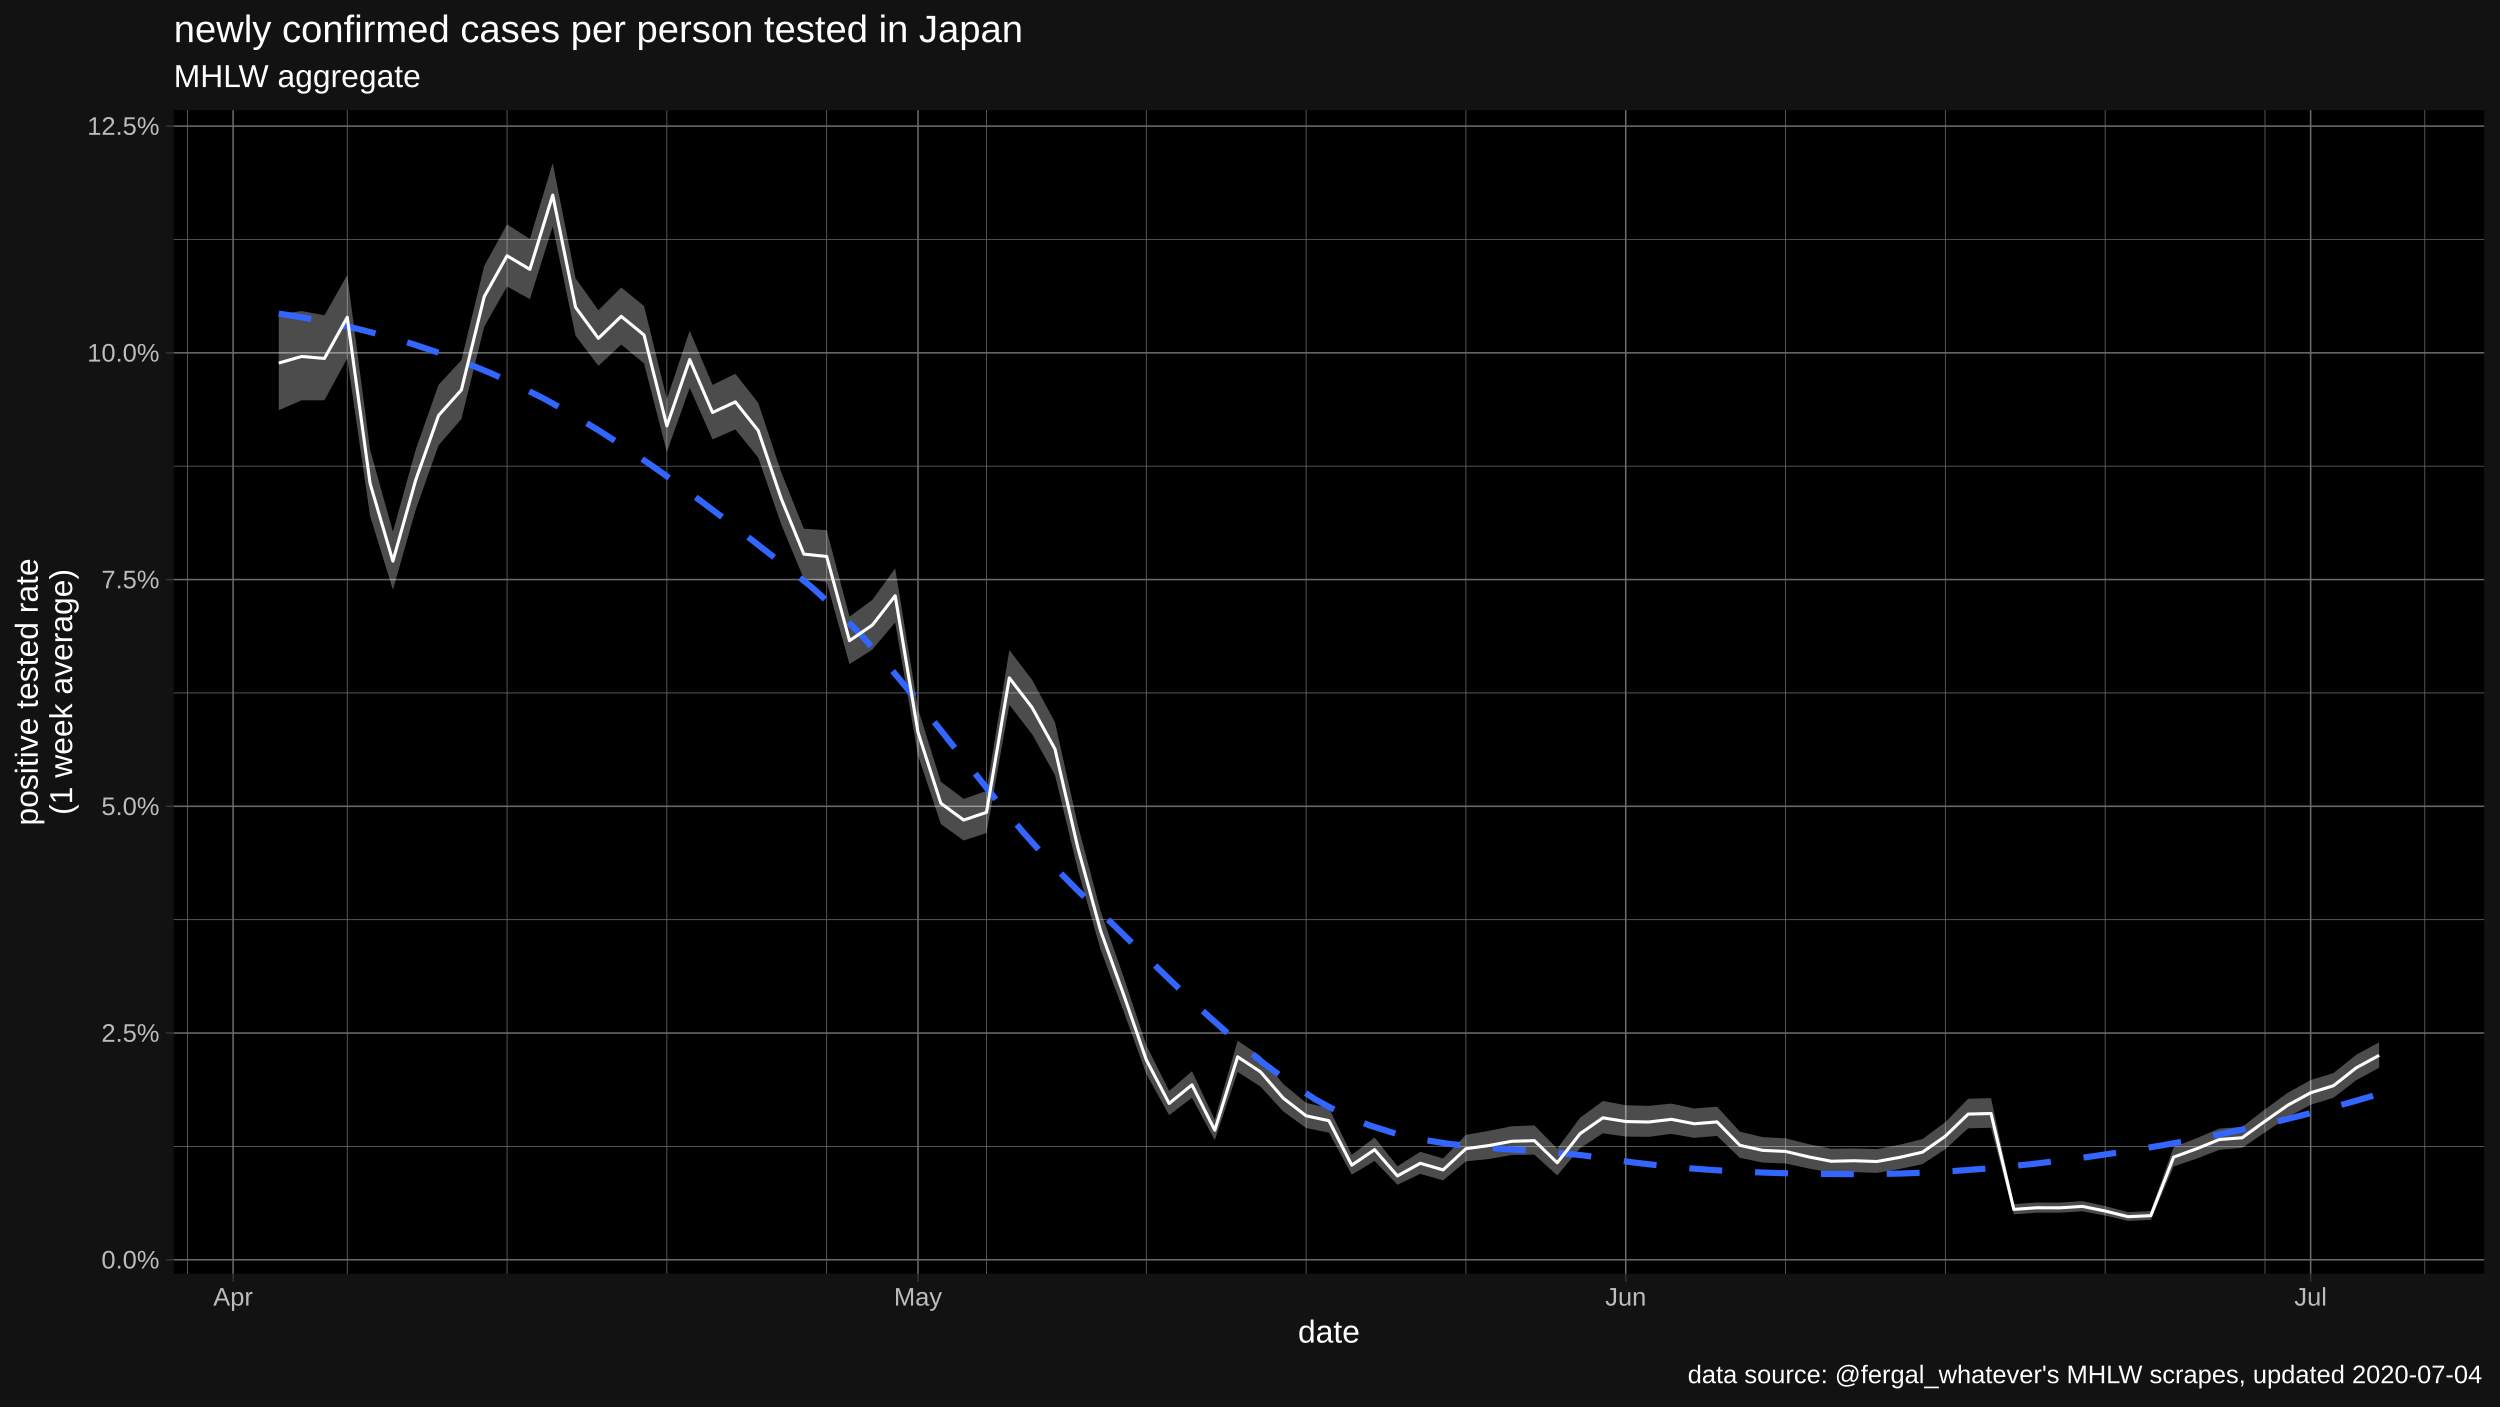
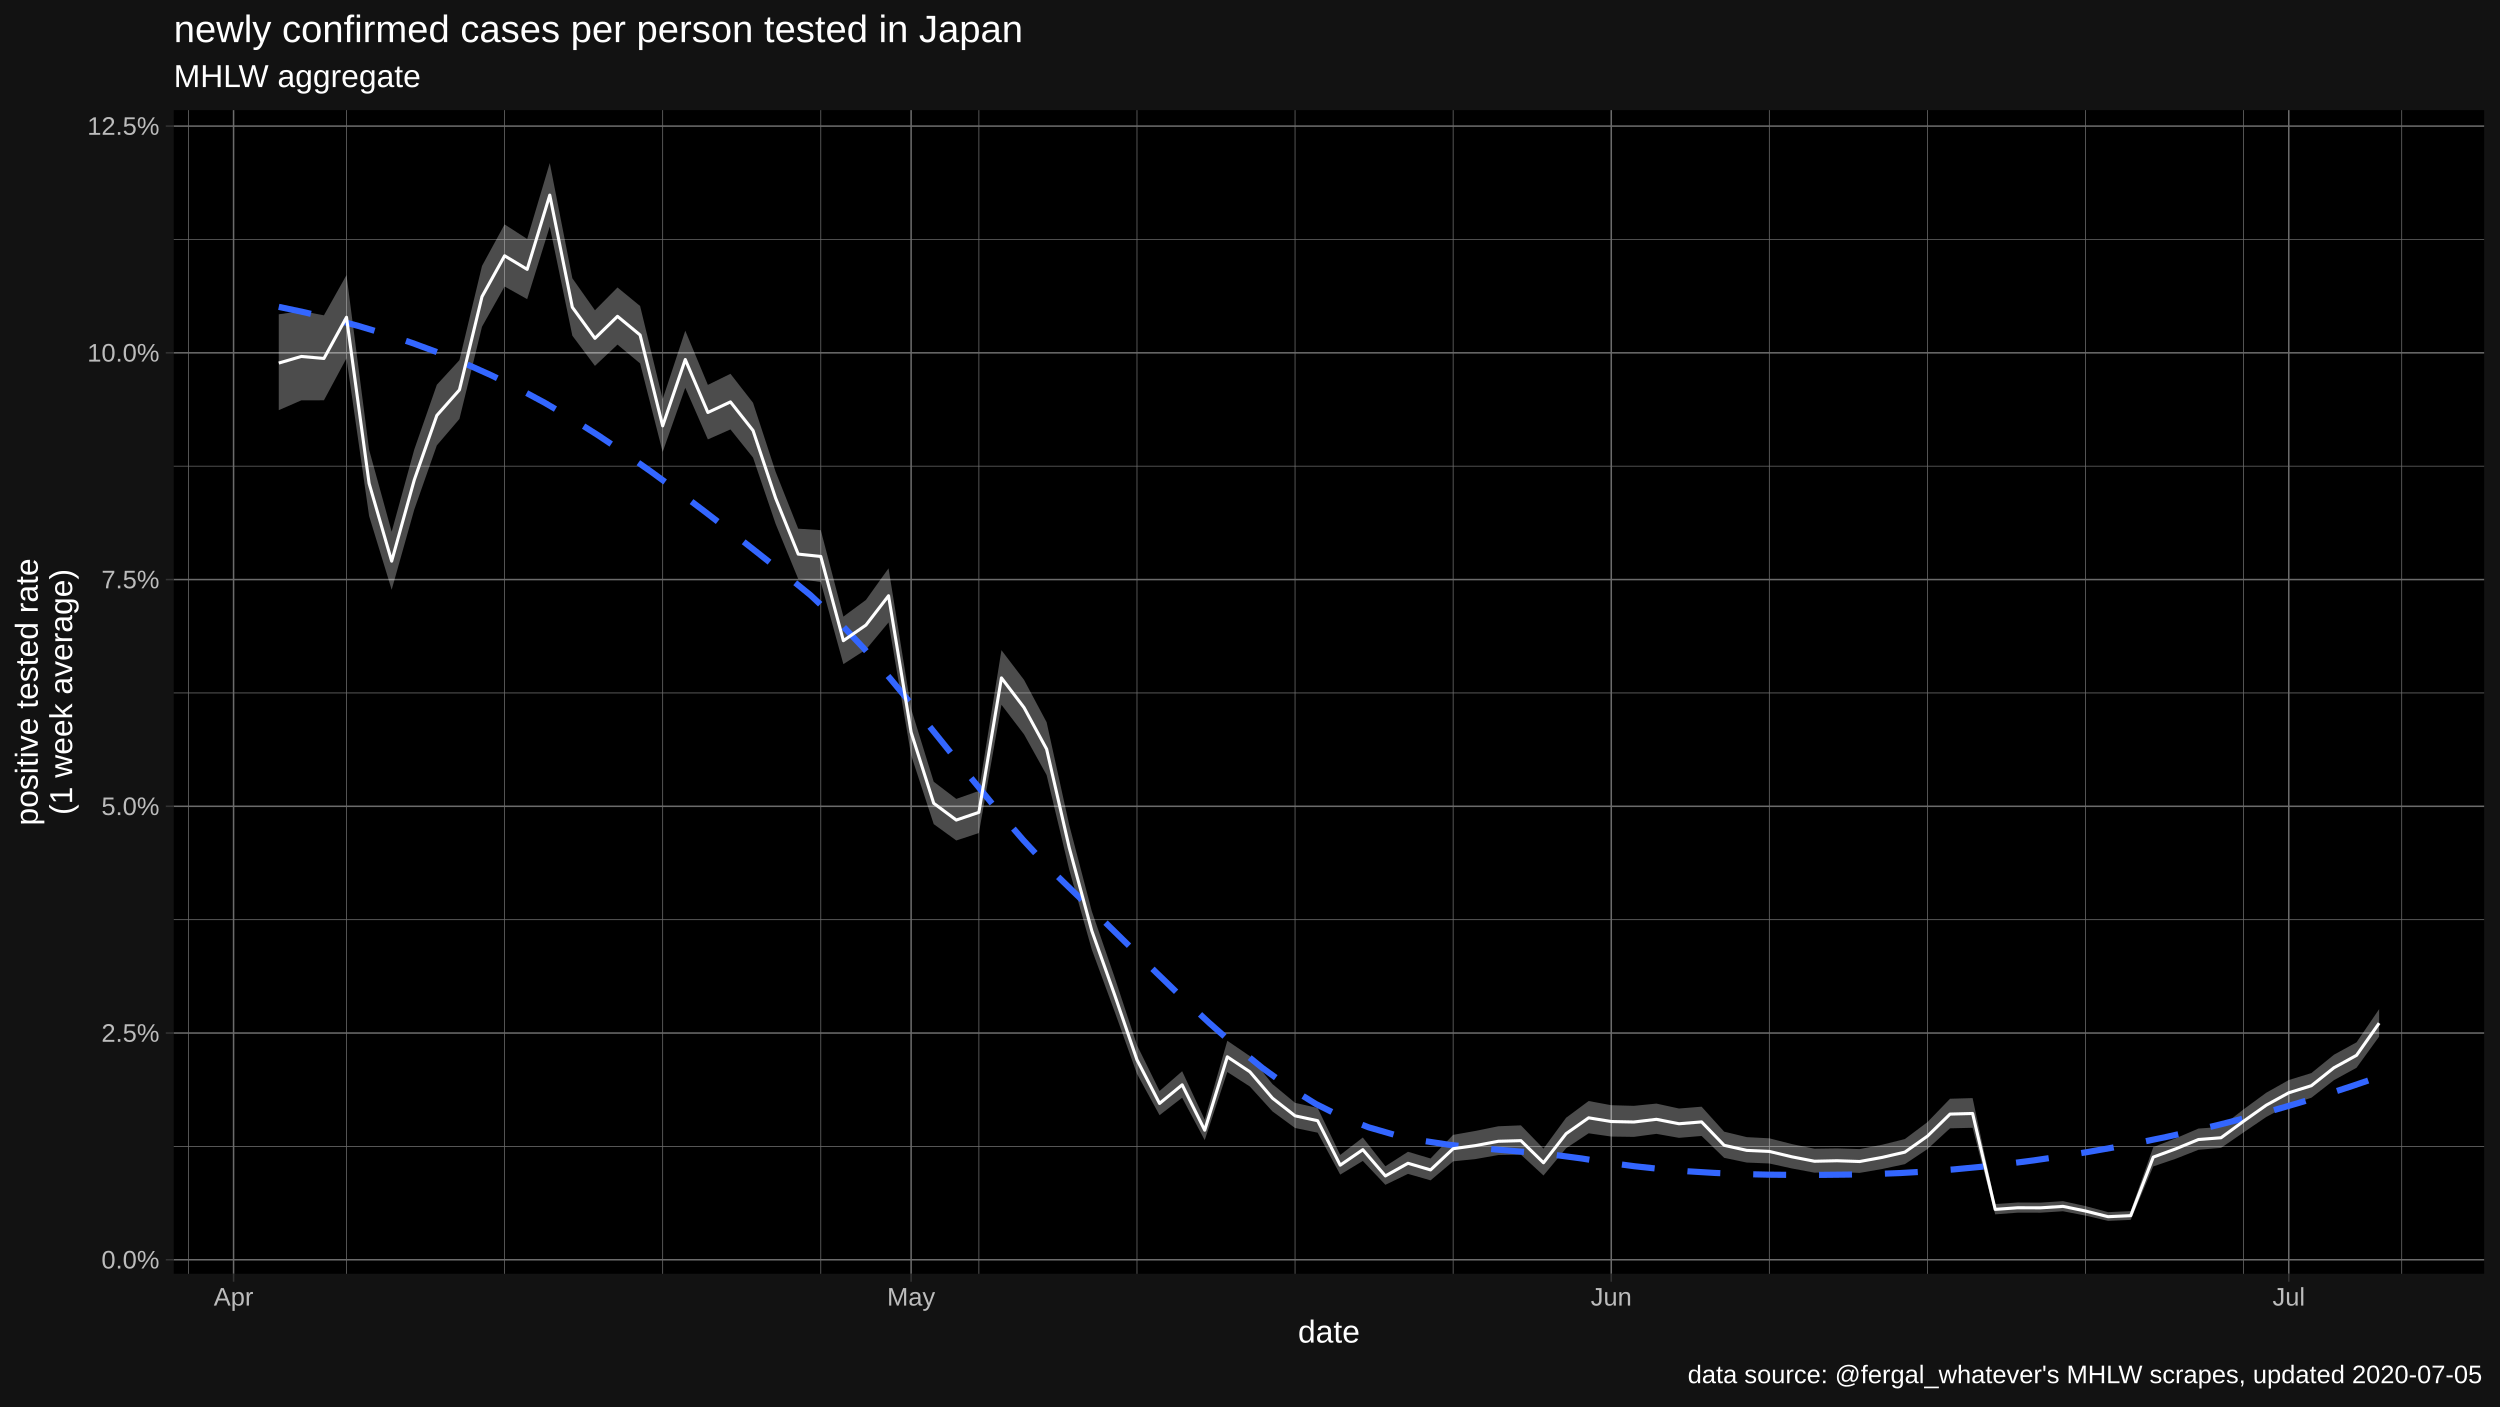
<svg xmlns="http://www.w3.org/2000/svg" viewBox="0 0 864.00 486.00">
  <defs>
    <style type="text/css">
    line, polyline, polygon, path, rect, circle {
      fill: none;
      stroke: #000000;
      stroke-linecap: round;
      stroke-linejoin: round;
      stroke-miterlimit: 10.00;
    }
  </style>
  </defs>
  <rect width="100%" height="100%" style="stroke: none; fill: #FFFFFF;" />
  <rect x="0.00" y="0.00" width="864.00" height="486.00" style="stroke-width: 1.07; stroke: #121212; fill: #121212;" />
  <defs>
    <clipPath id="cpNjAuMDR8ODU4LjUyfDQ0MC4yMnwzOC4wNw==">
      <rect x="60.04" y="38.07" width="798.48" height="402.15" />
    </clipPath>
  </defs>
  <rect x="60.04" y="38.07" width="798.48" height="402.15" style="stroke-width: 1.07; stroke: none; fill: #000000;" clip-path="url(#cpNjAuMDR8ODU4LjUyfDQ0MC4yMnwzOC4wNw==)" />
  <polyline points="60.04,396.19 858.52,396.19 " style="stroke-width: 0.27; stroke: #6B6B6B; stroke-linecap: butt;" clip-path="url(#cpNjAuMDR8ODU4LjUyfDQ0MC4yMnwzOC4wNw==)" />
  <polyline points="60.04,317.83 858.52,317.83 " style="stroke-width: 0.27; stroke: #6B6B6B; stroke-linecap: butt;" clip-path="url(#cpNjAuMDR8ODU4LjUyfDQ0MC4yMnwzOC4wNw==)" />
  <polyline points="60.04,239.47 858.52,239.47 " style="stroke-width: 0.27; stroke: #6B6B6B; stroke-linecap: butt;" clip-path="url(#cpNjAuMDR8ODU4LjUyfDQ0MC4yMnwzOC4wNw==)" />
  <polyline points="60.04,161.11 858.52,161.11 " style="stroke-width: 0.27; stroke: #6B6B6B; stroke-linecap: butt;" clip-path="url(#cpNjAuMDR8ODU4LjUyfDQ0MC4yMnwzOC4wNw==)" />
  <polyline points="60.04,82.75 858.52,82.75 " style="stroke-width: 0.27; stroke: #6B6B6B; stroke-linecap: butt;" clip-path="url(#cpNjAuMDR8ODU4LjUyfDQ0MC4yMnwzOC4wNw==)" />
-   <polyline points="64.77,440.22 64.77,38.07 " style="stroke-width: 0.27; stroke: #6B6B6B; stroke-linecap: butt;" clip-path="url(#cpNjAuMDR8ODU4LjUyfDQ0MC4yMnwzOC4wNw==)" />
-   <polyline points="120.01,440.22 120.01,38.07 " style="stroke-width: 0.27; stroke: #6B6B6B; stroke-linecap: butt;" clip-path="url(#cpNjAuMDR8ODU4LjUyfDQ0MC4yMnwzOC4wNw==)" />
-   <polyline points="175.24,440.22 175.24,38.07 " style="stroke-width: 0.27; stroke: #6B6B6B; stroke-linecap: butt;" clip-path="url(#cpNjAuMDR8ODU4LjUyfDQ0MC4yMnwzOC4wNw==)" />
-   <polyline points="230.47,440.22 230.47,38.07 " style="stroke-width: 0.27; stroke: #6B6B6B; stroke-linecap: butt;" clip-path="url(#cpNjAuMDR8ODU4LjUyfDQ0MC4yMnwzOC4wNw==)" />
-   <polyline points="285.70,440.22 285.70,38.07 " style="stroke-width: 0.27; stroke: #6B6B6B; stroke-linecap: butt;" clip-path="url(#cpNjAuMDR8ODU4LjUyfDQ0MC4yMnwzOC4wNw==)" />
-   <polyline points="340.93,440.22 340.93,38.07 " style="stroke-width: 0.27; stroke: #6B6B6B; stroke-linecap: butt;" clip-path="url(#cpNjAuMDR8ODU4LjUyfDQ0MC4yMnwzOC4wNw==)" />
-   <polyline points="396.16,440.22 396.16,38.07 " style="stroke-width: 0.27; stroke: #6B6B6B; stroke-linecap: butt;" clip-path="url(#cpNjAuMDR8ODU4LjUyfDQ0MC4yMnwzOC4wNw==)" />
-   <polyline points="451.39,440.22 451.39,38.07 " style="stroke-width: 0.27; stroke: #6B6B6B; stroke-linecap: butt;" clip-path="url(#cpNjAuMDR8ODU4LjUyfDQ0MC4yMnwzOC4wNw==)" />
-   <polyline points="506.62,440.22 506.62,38.07 " style="stroke-width: 0.27; stroke: #6B6B6B; stroke-linecap: butt;" clip-path="url(#cpNjAuMDR8ODU4LjUyfDQ0MC4yMnwzOC4wNw==)" />
-   <polyline points="617.08,440.22 617.08,38.07 " style="stroke-width: 0.27; stroke: #6B6B6B; stroke-linecap: butt;" clip-path="url(#cpNjAuMDR8ODU4LjUyfDQ0MC4yMnwzOC4wNw==)" />
-   <polyline points="672.31,440.22 672.31,38.07 " style="stroke-width: 0.27; stroke: #6B6B6B; stroke-linecap: butt;" clip-path="url(#cpNjAuMDR8ODU4LjUyfDQ0MC4yMnwzOC4wNw==)" />
-   <polyline points="727.54,440.22 727.54,38.07 " style="stroke-width: 0.27; stroke: #6B6B6B; stroke-linecap: butt;" clip-path="url(#cpNjAuMDR8ODU4LjUyfDQ0MC4yMnwzOC4wNw==)" />
-   <polyline points="782.78,440.22 782.78,38.07 " style="stroke-width: 0.27; stroke: #6B6B6B; stroke-linecap: butt;" clip-path="url(#cpNjAuMDR8ODU4LjUyfDQ0MC4yMnwzOC4wNw==)" />
-   <polyline points="838.01,440.22 838.01,38.07 " style="stroke-width: 0.27; stroke: #6B6B6B; stroke-linecap: butt;" clip-path="url(#cpNjAuMDR8ODU4LjUyfDQ0MC4yMnwzOC4wNw==)" />
+   <polyline points="65.11,440.22 65.11,38.07 " style="stroke-width: 0.27; stroke: #6B6B6B; stroke-linecap: butt;" clip-path="url(#cpNjAuMDR8ODU4LjUyfDQ0MC4yMnwzOC4wNw==)" />
+   <polyline points="119.75,440.22 119.75,38.07 " style="stroke-width: 0.27; stroke: #6B6B6B; stroke-linecap: butt;" clip-path="url(#cpNjAuMDR8ODU4LjUyfDQ0MC4yMnwzOC4wNw==)" />
+   <polyline points="174.39,440.22 174.39,38.07 " style="stroke-width: 0.27; stroke: #6B6B6B; stroke-linecap: butt;" clip-path="url(#cpNjAuMDR8ODU4LjUyfDQ0MC4yMnwzOC4wNw==)" />
+   <polyline points="229.02,440.22 229.02,38.07 " style="stroke-width: 0.27; stroke: #6B6B6B; stroke-linecap: butt;" clip-path="url(#cpNjAuMDR8ODU4LjUyfDQ0MC4yMnwzOC4wNw==)" />
+   <polyline points="283.66,440.22 283.66,38.07 " style="stroke-width: 0.27; stroke: #6B6B6B; stroke-linecap: butt;" clip-path="url(#cpNjAuMDR8ODU4LjUyfDQ0MC4yMnwzOC4wNw==)" />
+   <polyline points="338.30,440.22 338.30,38.07 " style="stroke-width: 0.27; stroke: #6B6B6B; stroke-linecap: butt;" clip-path="url(#cpNjAuMDR8ODU4LjUyfDQ0MC4yMnwzOC4wNw==)" />
+   <polyline points="392.94,440.22 392.94,38.07 " style="stroke-width: 0.27; stroke: #6B6B6B; stroke-linecap: butt;" clip-path="url(#cpNjAuMDR8ODU4LjUyfDQ0MC4yMnwzOC4wNw==)" />
+   <polyline points="447.57,440.22 447.57,38.07 " style="stroke-width: 0.27; stroke: #6B6B6B; stroke-linecap: butt;" clip-path="url(#cpNjAuMDR8ODU4LjUyfDQ0MC4yMnwzOC4wNw==)" />
+   <polyline points="502.21,440.22 502.21,38.07 " style="stroke-width: 0.27; stroke: #6B6B6B; stroke-linecap: butt;" clip-path="url(#cpNjAuMDR8ODU4LjUyfDQ0MC4yMnwzOC4wNw==)" />
+   <polyline points="611.48,440.22 611.48,38.07 " style="stroke-width: 0.27; stroke: #6B6B6B; stroke-linecap: butt;" clip-path="url(#cpNjAuMDR8ODU4LjUyfDQ0MC4yMnwzOC4wNw==)" />
+   <polyline points="666.12,440.22 666.12,38.07 " style="stroke-width: 0.27; stroke: #6B6B6B; stroke-linecap: butt;" clip-path="url(#cpNjAuMDR8ODU4LjUyfDQ0MC4yMnwzOC4wNw==)" />
+   <polyline points="720.76,440.22 720.76,38.07 " style="stroke-width: 0.27; stroke: #6B6B6B; stroke-linecap: butt;" clip-path="url(#cpNjAuMDR8ODU4LjUyfDQ0MC4yMnwzOC4wNw==)" />
+   <polyline points="775.39,440.22 775.39,38.07 " style="stroke-width: 0.27; stroke: #6B6B6B; stroke-linecap: butt;" clip-path="url(#cpNjAuMDR8ODU4LjUyfDQ0MC4yMnwzOC4wNw==)" />
+   <polyline points="830.03,440.22 830.03,38.07 " style="stroke-width: 0.27; stroke: #6B6B6B; stroke-linecap: butt;" clip-path="url(#cpNjAuMDR8ODU4LjUyfDQ0MC4yMnwzOC4wNw==)" />
  <polyline points="60.04,435.37 858.52,435.37 " style="stroke-width: 0.53; stroke: #6B6B6B; stroke-linecap: butt;" clip-path="url(#cpNjAuMDR8ODU4LjUyfDQ0MC4yMnwzOC4wNw==)" />
  <polyline points="60.04,357.01 858.52,357.01 " style="stroke-width: 0.53; stroke: #6B6B6B; stroke-linecap: butt;" clip-path="url(#cpNjAuMDR8ODU4LjUyfDQ0MC4yMnwzOC4wNw==)" />
  <polyline points="60.04,278.65 858.52,278.65 " style="stroke-width: 0.53; stroke: #6B6B6B; stroke-linecap: butt;" clip-path="url(#cpNjAuMDR8ODU4LjUyfDQ0MC4yMnwzOC4wNw==)" />
  <polyline points="60.04,200.29 858.52,200.29 " style="stroke-width: 0.53; stroke: #6B6B6B; stroke-linecap: butt;" clip-path="url(#cpNjAuMDR8ODU4LjUyfDQ0MC4yMnwzOC4wNw==)" />
  <polyline points="60.04,121.93 858.52,121.93 " style="stroke-width: 0.53; stroke: #6B6B6B; stroke-linecap: butt;" clip-path="url(#cpNjAuMDR8ODU4LjUyfDQ0MC4yMnwzOC4wNw==)" />
  <polyline points="60.04,43.57 858.52,43.57 " style="stroke-width: 0.53; stroke: #6B6B6B; stroke-linecap: butt;" clip-path="url(#cpNjAuMDR8ODU4LjUyfDQ0MC4yMnwzOC4wNw==)" />
-   <polyline points="80.56,440.22 80.56,38.07 " style="stroke-width: 0.53; stroke: #6B6B6B; stroke-linecap: butt;" clip-path="url(#cpNjAuMDR8ODU4LjUyfDQ0MC4yMnwzOC4wNw==)" />
-   <polyline points="317.26,440.22 317.26,38.07 " style="stroke-width: 0.53; stroke: #6B6B6B; stroke-linecap: butt;" clip-path="url(#cpNjAuMDR8ODU4LjUyfDQ0MC4yMnwzOC4wNw==)" />
-   <polyline points="561.85,440.22 561.85,38.07 " style="stroke-width: 0.53; stroke: #6B6B6B; stroke-linecap: butt;" clip-path="url(#cpNjAuMDR8ODU4LjUyfDQ0MC4yMnwzOC4wNw==)" />
-   <polyline points="798.56,440.22 798.56,38.07 " style="stroke-width: 0.53; stroke: #6B6B6B; stroke-linecap: butt;" clip-path="url(#cpNjAuMDR8ODU4LjUyfDQ0MC4yMnwzOC4wNw==)" />
-   <polygon points="96.34,108.62 104.23,107.50 112.12,108.97 120.01,95.06 127.90,155.43 135.79,183.76 143.68,155.34 151.57,132.97 159.46,124.47 167.35,91.90 175.24,77.55 183.13,82.59 191.02,56.35 198.91,96.16 206.80,107.23 214.69,99.35 222.58,105.76 230.47,137.94 238.36,114.28 246.25,133.02 254.14,129.18 262.03,139.20 269.92,163.04 277.81,182.71 285.70,183.23 293.59,213.10 301.48,207.33 309.37,196.41 317.26,244.94 325.15,270.16 333.04,276.10 340.93,273.35 348.82,224.70 356.71,234.97 364.60,249.60 372.49,285.08 380.38,314.93 388.27,337.50 396.16,361.19 404.05,377.05 411.94,370.21 419.83,386.94 427.72,359.68 435.61,365.00 443.50,374.65 451.39,381.14 459.28,382.91 467.17,399.15 475.06,393.13 482.95,403.06 490.84,398.05 498.73,400.37 506.62,392.21 514.51,390.83 522.40,389.24 530.29,388.92 538.18,396.97 546.07,386.30 553.96,380.51 561.85,381.96 569.74,382.18 577.63,381.40 585.52,383.10 593.41,382.47 601.30,391.10 609.19,392.99 617.08,393.40 624.97,395.40 632.86,397.00 640.75,396.88 648.64,397.13 656.53,395.61 664.42,393.66 672.31,387.81 680.20,379.73 688.09,379.50 695.98,416.12 703.87,415.58 711.76,415.63 719.65,415.11 727.54,416.83 735.43,418.92 743.32,418.56 751.21,396.46 759.11,393.37 767.00,390.03 774.89,389.47 782.78,383.39 790.67,377.65 798.56,373.26 806.45,370.85 814.34,364.50 822.23,360.22 822.23,369.02 814.34,373.30 806.45,379.38 798.56,381.82 790.67,386.04 782.78,391.35 774.89,396.71 767.00,397.37 759.11,400.45 751.21,403.12 743.32,421.59 735.43,421.94 727.54,420.11 719.65,418.61 711.76,419.11 703.87,419.10 695.98,419.68 688.09,389.76 680.20,389.95 672.31,397.13 664.42,402.33 656.53,404.00 648.64,405.35 640.75,405.07 632.86,405.28 624.97,403.82 617.08,402.10 609.19,401.78 601.30,400.15 593.41,392.59 585.52,393.24 577.63,391.86 569.74,392.91 561.85,392.79 553.96,391.67 546.07,396.83 538.18,406.25 530.29,399.04 522.40,399.18 514.51,400.56 506.62,401.36 498.73,407.93 490.84,405.69 482.95,409.47 475.06,401.22 467.17,405.95 459.28,391.45 451.39,389.83 443.50,384.11 435.61,375.51 427.72,370.48 419.83,394.03 411.94,379.37 404.05,385.41 396.16,371.12 388.27,349.37 380.38,328.19 372.49,300.53 364.60,267.85 356.71,253.80 348.82,243.56 340.93,287.90 333.04,290.47 325.15,284.81 317.26,260.98 309.37,215.11 301.48,224.50 293.59,229.52 285.70,201.16 277.81,200.08 269.92,181.05 262.03,158.15 254.14,148.41 246.25,151.86 238.36,134.01 230.47,156.22 222.58,125.60 214.69,119.09 206.80,126.45 198.91,116.01 191.02,78.30 183.13,103.39 175.24,99.02 167.35,112.91 159.46,144.79 151.57,153.92 143.68,176.13 135.79,203.82 127.90,178.33 120.01,123.82 112.12,138.34 104.23,138.36 96.34,141.75 " style="stroke-width: 1.07; stroke: none; fill: #FFFFFF; fill-opacity: 0.30;" clip-path="url(#cpNjAuMDR8ODU4LjUyfDQ0MC4yMnwzOC4wNw==)" />
-   <polyline points="96.34,108.37 105.52,109.88 114.71,111.66 123.90,113.73 133.09,116.10 142.28,118.80 151.47,121.85 160.65,125.26 169.84,129.06 179.03,133.26 188.22,137.90 197.41,143.01 206.60,148.55 215.79,154.46 224.97,160.71 234.16,167.24 243.35,174.01 252.54,180.97 261.73,188.08 270.92,195.27 280.11,202.56 289.29,210.88 298.48,220.42 307.67,230.88 316.86,242.00 326.05,253.52 335.24,265.14 344.42,276.60 353.61,287.63 362.80,297.95 371.99,307.29 381.18,316.09 390.37,325.05 399.56,334.03 408.74,342.87 417.93,351.44 427.12,359.58 436.31,367.16 445.50,374.02 454.69,380.02 463.87,385.00 473.06,388.86 482.25,391.75 491.44,393.84 500.63,395.30 509.82,396.31 519.01,397.03 528.19,397.64 537.38,398.31 546.57,399.22 555.76,400.51 564.95,401.80 574.14,402.87 583.33,403.73 592.51,404.40 601.70,404.92 610.89,405.29 620.08,405.54 629.27,405.70 638.46,405.78 647.64,405.77 656.83,405.58 666.02,405.22 675.21,404.70 684.40,404.02 693.59,403.19 702.78,402.23 711.96,401.13 721.15,399.91 730.34,398.57 739.53,397.13 748.72,395.56 757.91,393.86 767.10,392.02 776.28,390.05 785.47,387.94 794.66,385.69 803.85,383.30 813.04,380.76 822.23,378.08 " style="stroke-width: 2.13; stroke: #3366FF; stroke-dasharray: 11.38,11.38; stroke-linecap: butt;" clip-path="url(#cpNjAuMDR8ODU4LjUyfDQ0MC4yMnwzOC4wNw==)" />
-   <polyline points="96.34,125.48 104.23,123.19 112.12,123.88 120.01,109.65 127.90,167.05 135.79,193.93 143.68,165.87 151.57,143.57 159.46,134.75 167.35,102.51 175.24,88.40 183.13,93.09 191.02,67.43 198.91,106.19 206.80,116.93 214.69,109.32 222.58,115.78 230.47,147.18 238.36,124.25 246.25,142.55 254.14,138.90 262.03,148.78 269.92,172.15 277.81,191.50 285.70,192.31 293.59,221.42 301.48,216.03 309.37,205.89 317.26,253.08 325.15,277.61 333.04,283.41 340.93,280.75 348.82,234.28 356.71,244.55 364.60,258.89 372.49,292.95 380.38,321.70 388.27,343.58 396.16,366.28 404.05,381.35 411.94,374.92 419.83,390.59 427.72,365.23 435.61,370.41 443.50,379.53 451.39,385.63 459.28,387.32 467.17,402.68 475.06,397.33 482.95,406.40 490.84,402.03 498.73,404.32 506.62,396.99 514.51,395.91 522.40,394.43 530.29,394.21 538.18,401.85 546.07,391.80 553.96,386.32 561.85,387.60 569.74,387.77 577.63,386.84 585.52,388.37 593.41,387.73 601.30,395.82 609.19,397.57 617.08,397.93 624.97,399.80 632.86,401.33 640.75,401.15 648.64,401.42 656.53,399.99 664.42,398.18 672.31,392.66 680.20,385.03 688.09,384.82 695.98,417.96 703.87,417.40 711.76,417.43 719.65,416.92 727.54,418.53 735.43,420.49 743.32,420.13 751.21,399.90 759.11,397.03 767.00,393.82 774.89,393.21 782.78,387.49 790.67,381.96 798.56,377.66 806.45,375.22 814.34,369.01 822.23,364.72 " style="stroke-width: 1.07; stroke: #FFFFFF; stroke-linecap: butt;" clip-path="url(#cpNjAuMDR8ODU4LjUyfDQ0MC4yMnwzOC4wNw==)" />
+   <polyline points="80.72,440.22 80.72,38.07 " style="stroke-width: 0.53; stroke: #6B6B6B; stroke-linecap: butt;" clip-path="url(#cpNjAuMDR8ODU4LjUyfDQ0MC4yMnwzOC4wNw==)" />
+   <polyline points="314.88,440.22 314.88,38.07 " style="stroke-width: 0.53; stroke: #6B6B6B; stroke-linecap: butt;" clip-path="url(#cpNjAuMDR8ODU4LjUyfDQ0MC4yMnwzOC4wNw==)" />
+   <polyline points="556.85,440.22 556.85,38.07 " style="stroke-width: 0.53; stroke: #6B6B6B; stroke-linecap: butt;" clip-path="url(#cpNjAuMDR8ODU4LjUyfDQ0MC4yMnwzOC4wNw==)" />
+   <polyline points="791.00,440.22 791.00,38.07 " style="stroke-width: 0.53; stroke: #6B6B6B; stroke-linecap: butt;" clip-path="url(#cpNjAuMDR8ODU4LjUyfDQ0MC4yMnwzOC4wNw==)" />
+   <polygon points="96.34,108.62 104.14,107.50 111.95,108.97 119.75,95.06 127.56,155.43 135.36,183.76 143.17,155.34 150.97,132.97 158.78,124.47 166.58,91.90 174.39,77.55 182.19,82.59 190.00,56.35 197.80,96.16 205.61,107.23 213.41,99.35 221.22,105.76 229.02,137.94 236.83,114.28 244.64,133.02 252.44,129.18 260.25,139.20 268.05,163.04 275.86,182.71 283.66,183.23 291.47,213.10 299.27,207.33 307.08,196.41 314.88,244.94 322.69,270.16 330.49,276.10 338.30,273.35 346.10,224.70 353.91,234.97 361.71,249.60 369.52,285.08 377.33,314.93 385.13,337.50 392.94,361.19 400.74,377.05 408.55,370.21 416.35,386.94 424.16,359.68 431.96,365.00 439.77,374.65 447.57,381.14 455.38,382.91 463.18,399.15 470.99,393.13 478.79,403.06 486.60,398.05 494.40,400.37 502.21,392.21 510.01,390.83 517.82,389.24 525.63,388.92 533.43,396.97 541.24,386.30 549.04,380.51 556.85,381.96 564.65,382.18 572.46,381.40 580.26,383.10 588.07,382.47 595.87,391.10 603.68,392.99 611.48,393.40 619.29,395.40 627.09,397.00 634.90,396.88 642.70,397.13 650.51,395.61 658.32,393.66 666.12,387.81 673.93,379.73 681.73,379.50 689.54,416.12 697.34,415.58 705.15,415.63 712.95,415.11 720.76,416.83 728.56,418.92 736.37,418.56 744.17,396.46 751.98,393.37 759.78,390.03 767.59,389.47 775.39,383.39 783.20,377.65 791.00,373.26 798.81,370.85 806.62,364.50 814.42,360.22 822.23,348.76 822.23,358.24 814.42,369.02 806.62,373.30 798.81,379.38 791.00,381.82 783.20,386.04 775.39,391.35 767.59,396.71 759.78,397.37 751.98,400.45 744.17,403.12 736.37,421.59 728.56,421.94 720.76,420.11 712.95,418.61 705.15,419.11 697.34,419.10 689.54,419.68 681.73,389.76 673.93,389.95 666.12,397.13 658.32,402.33 650.51,404.00 642.70,405.35 634.90,405.07 627.09,405.28 619.29,403.82 611.48,402.10 603.68,401.78 595.87,400.15 588.07,392.59 580.26,393.24 572.46,391.86 564.65,392.91 556.85,392.79 549.04,391.67 541.24,396.83 533.43,406.25 525.63,399.04 517.82,399.18 510.01,400.56 502.21,401.36 494.40,407.93 486.60,405.69 478.79,409.47 470.99,401.22 463.18,405.95 455.38,391.45 447.57,389.83 439.77,384.11 431.96,375.51 424.16,370.48 416.35,394.03 408.55,379.37 400.74,385.41 392.94,371.12 385.13,349.37 377.33,328.19 369.52,300.53 361.71,267.85 353.91,253.80 346.10,243.56 338.30,287.90 330.49,290.47 322.69,284.81 314.88,260.98 307.08,215.11 299.27,224.50 291.47,229.52 283.66,201.16 275.86,200.08 268.05,181.05 260.25,158.15 252.44,148.41 244.64,151.86 236.83,134.01 229.02,156.22 221.22,125.60 213.41,119.09 205.61,126.45 197.80,116.01 190.00,78.30 182.19,103.39 174.39,99.02 166.58,112.91 158.78,144.79 150.97,153.92 143.17,176.13 135.36,203.82 127.56,178.33 119.75,123.82 111.95,138.34 104.14,138.36 96.34,141.75 " style="stroke-width: 1.07; stroke: none; fill: #FFFFFF; fill-opacity: 0.30;" clip-path="url(#cpNjAuMDR8ODU4LjUyfDQ0MC4yMnwzOC4wNw==)" />
+   <polyline points="96.34,106.05 105.52,108.00 114.71,110.20 123.90,112.66 133.09,115.41 142.28,118.47 151.47,121.86 160.65,125.60 169.84,129.72 179.03,134.24 188.22,139.18 197.41,144.57 206.60,150.37 215.79,156.52 224.97,162.98 234.16,169.70 243.35,176.63 252.54,183.73 261.73,190.95 270.92,198.23 280.11,205.69 289.29,214.29 298.48,223.99 307.67,234.53 316.86,245.62 326.05,257.01 335.24,268.43 344.42,279.62 353.61,290.30 362.80,300.22 371.99,309.15 381.18,318.00 390.37,327.03 399.56,336.07 408.74,344.96 417.93,353.54 427.12,361.64 436.31,369.11 445.50,375.78 454.69,381.49 463.87,386.08 473.06,389.62 482.25,392.27 491.44,394.21 500.63,395.61 509.82,396.63 519.01,397.44 528.19,398.22 537.38,399.14 546.57,400.36 555.76,401.83 564.95,403.06 574.14,404.04 583.33,404.80 592.51,405.36 601.70,405.74 610.89,405.96 620.08,406.05 629.27,406.04 638.46,405.94 647.64,405.75 656.83,405.40 666.02,404.86 675.21,404.15 684.40,403.27 693.59,402.23 702.78,401.04 711.96,399.69 721.15,398.20 730.34,396.58 739.53,394.82 748.72,392.92 757.91,390.86 767.10,388.66 776.28,386.30 785.47,383.78 794.66,381.11 803.85,378.28 813.04,375.28 822.23,372.13 " style="stroke-width: 2.13; stroke: #3366FF; stroke-dasharray: 11.38,11.38; stroke-linecap: butt;" clip-path="url(#cpNjAuMDR8ODU4LjUyfDQ0MC4yMnwzOC4wNw==)" />
+   <polyline points="96.34,125.48 104.14,123.19 111.95,123.88 119.75,109.65 127.56,167.05 135.36,193.93 143.17,165.87 150.97,143.57 158.78,134.75 166.58,102.51 174.39,88.40 182.19,93.09 190.00,67.43 197.80,106.19 205.61,116.93 213.41,109.32 221.22,115.78 229.02,147.18 236.83,124.25 244.64,142.55 252.44,138.90 260.25,148.78 268.05,172.15 275.86,191.50 283.66,192.31 291.47,221.42 299.27,216.03 307.08,205.89 314.88,253.08 322.69,277.61 330.49,283.41 338.30,280.75 346.10,234.28 353.91,244.55 361.71,258.89 369.52,292.95 377.33,321.70 385.13,343.58 392.94,366.28 400.74,381.35 408.55,374.92 416.35,390.59 424.16,365.23 431.96,370.41 439.77,379.53 447.57,385.63 455.38,387.32 463.18,402.68 470.99,397.33 478.79,406.40 486.60,402.03 494.40,404.32 502.21,396.99 510.01,395.91 517.82,394.43 525.63,394.21 533.43,401.85 541.24,391.80 549.04,386.32 556.85,387.60 564.65,387.77 572.46,386.84 580.26,388.37 588.07,387.73 595.87,395.82 603.68,397.57 611.48,397.93 619.29,399.80 627.09,401.33 634.90,401.15 642.70,401.42 650.51,399.99 658.32,398.18 666.12,392.66 673.93,385.03 681.73,384.82 689.54,417.96 697.34,417.40 705.15,417.43 712.95,416.92 720.76,418.53 728.56,420.49 736.37,420.13 744.17,399.90 751.98,397.03 759.78,393.82 767.59,393.21 775.39,387.49 783.20,381.96 791.00,377.66 798.81,375.22 806.62,369.01 814.42,364.72 822.23,353.60 " style="stroke-width: 1.07; stroke: #FFFFFF; stroke-linecap: butt;" clip-path="url(#cpNjAuMDR8ODU4LjUyfDQ0MC4yMnwzOC4wNw==)" />
  <defs>
    <clipPath id="cpMC4wMHw4NjQuMDB8NDg2LjAwfDAuMDA=">
      <rect x="0.00" y="0.00" width="864.00" height="486.00" />
    </clipPath>
  </defs>
  <g clip-path="url(#cpMC4wMHw4NjQuMDB8NDg2LjAwfDAuMDA=)">
    <text x="35.05" y="438.40" style="font-size: 8.80px; fill: #BCBCBC; font-family: Liberation Sans;" textLength="20.06px" lengthAdjust="spacingAndGlyphs">0.0%</text>
  </g>
  <g clip-path="url(#cpMC4wMHw4NjQuMDB8NDg2LjAwfDAuMDA=)">
    <text x="35.05" y="360.04" style="font-size: 8.80px; fill: #BCBCBC; font-family: Liberation Sans;" textLength="20.06px" lengthAdjust="spacingAndGlyphs">2.5%</text>
  </g>
  <g clip-path="url(#cpMC4wMHw4NjQuMDB8NDg2LjAwfDAuMDA=)">
    <text x="35.05" y="281.68" style="font-size: 8.80px; fill: #BCBCBC; font-family: Liberation Sans;" textLength="20.06px" lengthAdjust="spacingAndGlyphs">5.0%</text>
  </g>
  <g clip-path="url(#cpMC4wMHw4NjQuMDB8NDg2LjAwfDAuMDA=)">
    <text x="35.05" y="203.32" style="font-size: 8.80px; fill: #BCBCBC; font-family: Liberation Sans;" textLength="20.06px" lengthAdjust="spacingAndGlyphs">7.5%</text>
  </g>
  <g clip-path="url(#cpMC4wMHw4NjQuMDB8NDg2LjAwfDAuMDA=)">
    <text x="30.16" y="124.96" style="font-size: 8.80px; fill: #BCBCBC; font-family: Liberation Sans;" textLength="24.95px" lengthAdjust="spacingAndGlyphs">10.0%</text>
  </g>
  <g clip-path="url(#cpMC4wMHw4NjQuMDB8NDg2LjAwfDAuMDA=)">
    <text x="30.16" y="46.59" style="font-size: 8.80px; fill: #BCBCBC; font-family: Liberation Sans;" textLength="24.95px" lengthAdjust="spacingAndGlyphs">12.5%</text>
  </g>
  <polyline points="57.30,435.37 60.04,435.37 " style="stroke-width: 0.53; stroke: #333333; stroke-linecap: butt;" clip-path="url(#cpMC4wMHw4NjQuMDB8NDg2LjAwfDAuMDA=)" />
  <polyline points="57.30,357.01 60.04,357.01 " style="stroke-width: 0.53; stroke: #333333; stroke-linecap: butt;" clip-path="url(#cpMC4wMHw4NjQuMDB8NDg2LjAwfDAuMDA=)" />
  <polyline points="57.30,278.65 60.04,278.65 " style="stroke-width: 0.53; stroke: #333333; stroke-linecap: butt;" clip-path="url(#cpMC4wMHw4NjQuMDB8NDg2LjAwfDAuMDA=)" />
  <polyline points="57.30,200.29 60.04,200.29 " style="stroke-width: 0.53; stroke: #333333; stroke-linecap: butt;" clip-path="url(#cpMC4wMHw4NjQuMDB8NDg2LjAwfDAuMDA=)" />
  <polyline points="57.30,121.93 60.04,121.93 " style="stroke-width: 0.53; stroke: #333333; stroke-linecap: butt;" clip-path="url(#cpMC4wMHw4NjQuMDB8NDg2LjAwfDAuMDA=)" />
  <polyline points="57.30,43.57 60.04,43.57 " style="stroke-width: 0.53; stroke: #333333; stroke-linecap: butt;" clip-path="url(#cpMC4wMHw4NjQuMDB8NDg2LjAwfDAuMDA=)" />
-   <polyline points="80.56,442.96 80.56,440.22 " style="stroke-width: 0.53; stroke: #333333; stroke-linecap: butt;" clip-path="url(#cpMC4wMHw4NjQuMDB8NDg2LjAwfDAuMDA=)" />
-   <polyline points="317.26,442.96 317.26,440.22 " style="stroke-width: 0.53; stroke: #333333; stroke-linecap: butt;" clip-path="url(#cpMC4wMHw4NjQuMDB8NDg2LjAwfDAuMDA=)" />
-   <polyline points="561.85,442.96 561.85,440.22 " style="stroke-width: 0.53; stroke: #333333; stroke-linecap: butt;" clip-path="url(#cpMC4wMHw4NjQuMDB8NDg2LjAwfDAuMDA=)" />
-   <polyline points="798.56,442.96 798.56,440.22 " style="stroke-width: 0.53; stroke: #333333; stroke-linecap: butt;" clip-path="url(#cpMC4wMHw4NjQuMDB8NDg2LjAwfDAuMDA=)" />
+   <polyline points="80.72,442.96 80.72,440.22 " style="stroke-width: 0.53; stroke: #333333; stroke-linecap: butt;" clip-path="url(#cpMC4wMHw4NjQuMDB8NDg2LjAwfDAuMDA=)" />
+   <polyline points="314.88,442.96 314.88,440.22 " style="stroke-width: 0.53; stroke: #333333; stroke-linecap: butt;" clip-path="url(#cpMC4wMHw4NjQuMDB8NDg2LjAwfDAuMDA=)" />
+   <polyline points="556.85,442.96 556.85,440.22 " style="stroke-width: 0.53; stroke: #333333; stroke-linecap: butt;" clip-path="url(#cpMC4wMHw4NjQuMDB8NDg2LjAwfDAuMDA=)" />
+   <polyline points="791.00,442.96 791.00,440.22 " style="stroke-width: 0.53; stroke: #333333; stroke-linecap: butt;" clip-path="url(#cpMC4wMHw4NjQuMDB8NDg2LjAwfDAuMDA=)" />
  <g clip-path="url(#cpMC4wMHw4NjQuMDB8NDg2LjAwfDAuMDA=)">
-     <text x="73.71" y="451.21" style="font-size: 8.80px; fill: #BCBCBC; font-family: Liberation Sans;" textLength="13.69px" lengthAdjust="spacingAndGlyphs">Apr</text>
+     <text x="73.88" y="451.21" style="font-size: 8.80px; fill: #BCBCBC; font-family: Liberation Sans;" textLength="13.69px" lengthAdjust="spacingAndGlyphs">Apr</text>
  </g>
  <g clip-path="url(#cpMC4wMHw4NjQuMDB8NDg2LjAwfDAuMDA=)">
-     <text x="308.95" y="451.21" style="font-size: 8.80px; fill: #BCBCBC; font-family: Liberation Sans;" textLength="16.62px" lengthAdjust="spacingAndGlyphs">May</text>
+     <text x="306.57" y="451.21" style="font-size: 8.80px; fill: #BCBCBC; font-family: Liberation Sans;" textLength="16.62px" lengthAdjust="spacingAndGlyphs">May</text>
  </g>
  <g clip-path="url(#cpMC4wMHw4NjQuMDB8NDg2LjAwfDAuMDA=)">
-     <text x="554.76" y="451.21" style="font-size: 8.80px; fill: #BCBCBC; font-family: Liberation Sans;" textLength="14.19px" lengthAdjust="spacingAndGlyphs">Jun</text>
+     <text x="549.75" y="451.21" style="font-size: 8.80px; fill: #BCBCBC; font-family: Liberation Sans;" textLength="14.19px" lengthAdjust="spacingAndGlyphs">Jun</text>
  </g>
  <g clip-path="url(#cpMC4wMHw4NjQuMDB8NDg2LjAwfDAuMDA=)">
-     <text x="792.93" y="451.21" style="font-size: 8.80px; fill: #BCBCBC; font-family: Liberation Sans;" textLength="11.25px" lengthAdjust="spacingAndGlyphs">Jul</text>
+     <text x="785.38" y="451.21" style="font-size: 8.80px; fill: #BCBCBC; font-family: Liberation Sans;" textLength="11.25px" lengthAdjust="spacingAndGlyphs">Jul</text>
  </g>
  <g clip-path="url(#cpMC4wMHw4NjQuMDB8NDg2LjAwfDAuMDA=)">
    <text x="448.58" y="464.01" style="font-size: 11.00px; fill: #FFFFFF; font-family: Liberation Sans;" textLength="21.41px" lengthAdjust="spacingAndGlyphs">date</text>
  </g>
  <g clip-path="url(#cpMC4wMHw4NjQuMDB8NDg2LjAwfDAuMDA=)">
    <text transform="translate(13.05,285.31) rotate(-90)" style="font-size: 11.00px; fill: #FFFFFF; font-family: Liberation Sans;" textLength="92.33px" lengthAdjust="spacingAndGlyphs">positive tested rate</text>
  </g>
  <g clip-path="url(#cpMC4wMHw4NjQuMDB8NDg2LjAwfDAuMDA=)">
    <text transform="translate(24.93,281.64) rotate(-90)" style="font-size: 11.00px; fill: #FFFFFF; font-family: Liberation Sans;" textLength="84.99px" lengthAdjust="spacingAndGlyphs">(1 week average)</text>
  </g>
  <g clip-path="url(#cpMC4wMHw4NjQuMDB8NDg2LjAwfDAuMDA=)">
    <text x="60.04" y="30.10" style="font-size: 11.00px; fill: #FFFFFF; font-family: Liberation Sans;" textLength="86.21px" lengthAdjust="spacingAndGlyphs">MHLW aggregate</text>
  </g>
  <g clip-path="url(#cpMC4wMHw4NjQuMDB8NDg2LjAwfDAuMDA=)">
    <text x="60.04" y="14.56" style="font-size: 13.20px; fill: #FFFFFF; font-family: Liberation Sans;" textLength="293.49px" lengthAdjust="spacingAndGlyphs">newly confirmed cases per person tested in Japan</text>
  </g>
  <g clip-path="url(#cpMC4wMHw4NjQuMDB8NDg2LjAwfDAuMDA=)">
-     <text x="583.27" y="478.03" style="font-size: 8.80px; fill: #FFFFFF; font-family: Liberation Sans;" textLength="275.25px" lengthAdjust="spacingAndGlyphs">data source: @fergal_whatever's MHLW scrapes, updated 2020-07-04</text>
+     <text x="583.27" y="478.03" style="font-size: 8.80px; fill: #FFFFFF; font-family: Liberation Sans;" textLength="275.25px" lengthAdjust="spacingAndGlyphs">data source: @fergal_whatever's MHLW scrapes, updated 2020-07-05</text>
  </g>
</svg>
